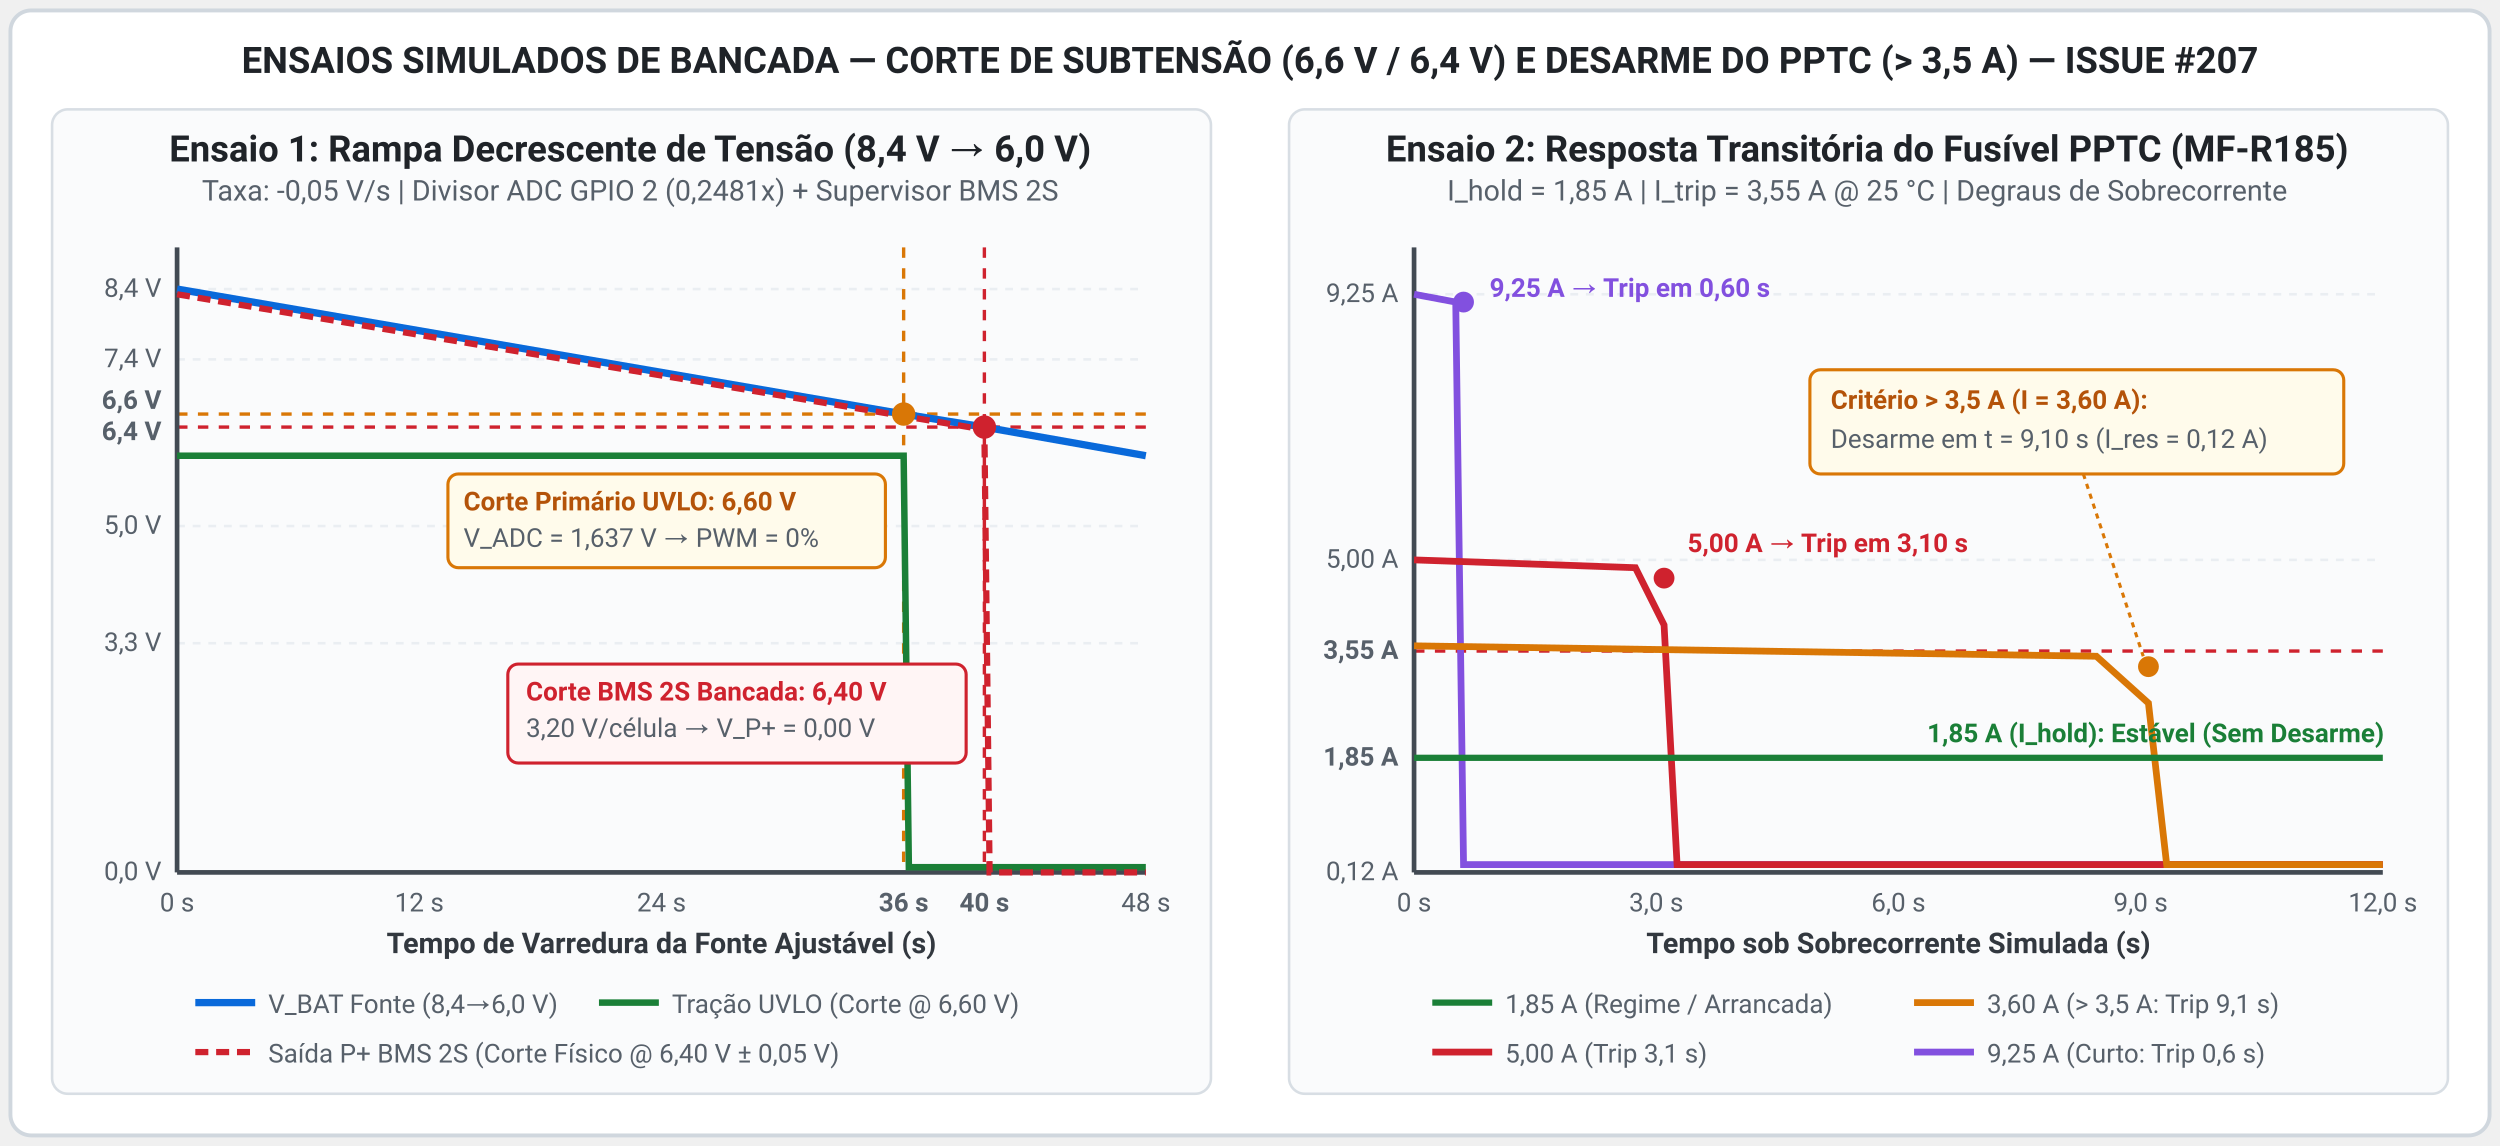
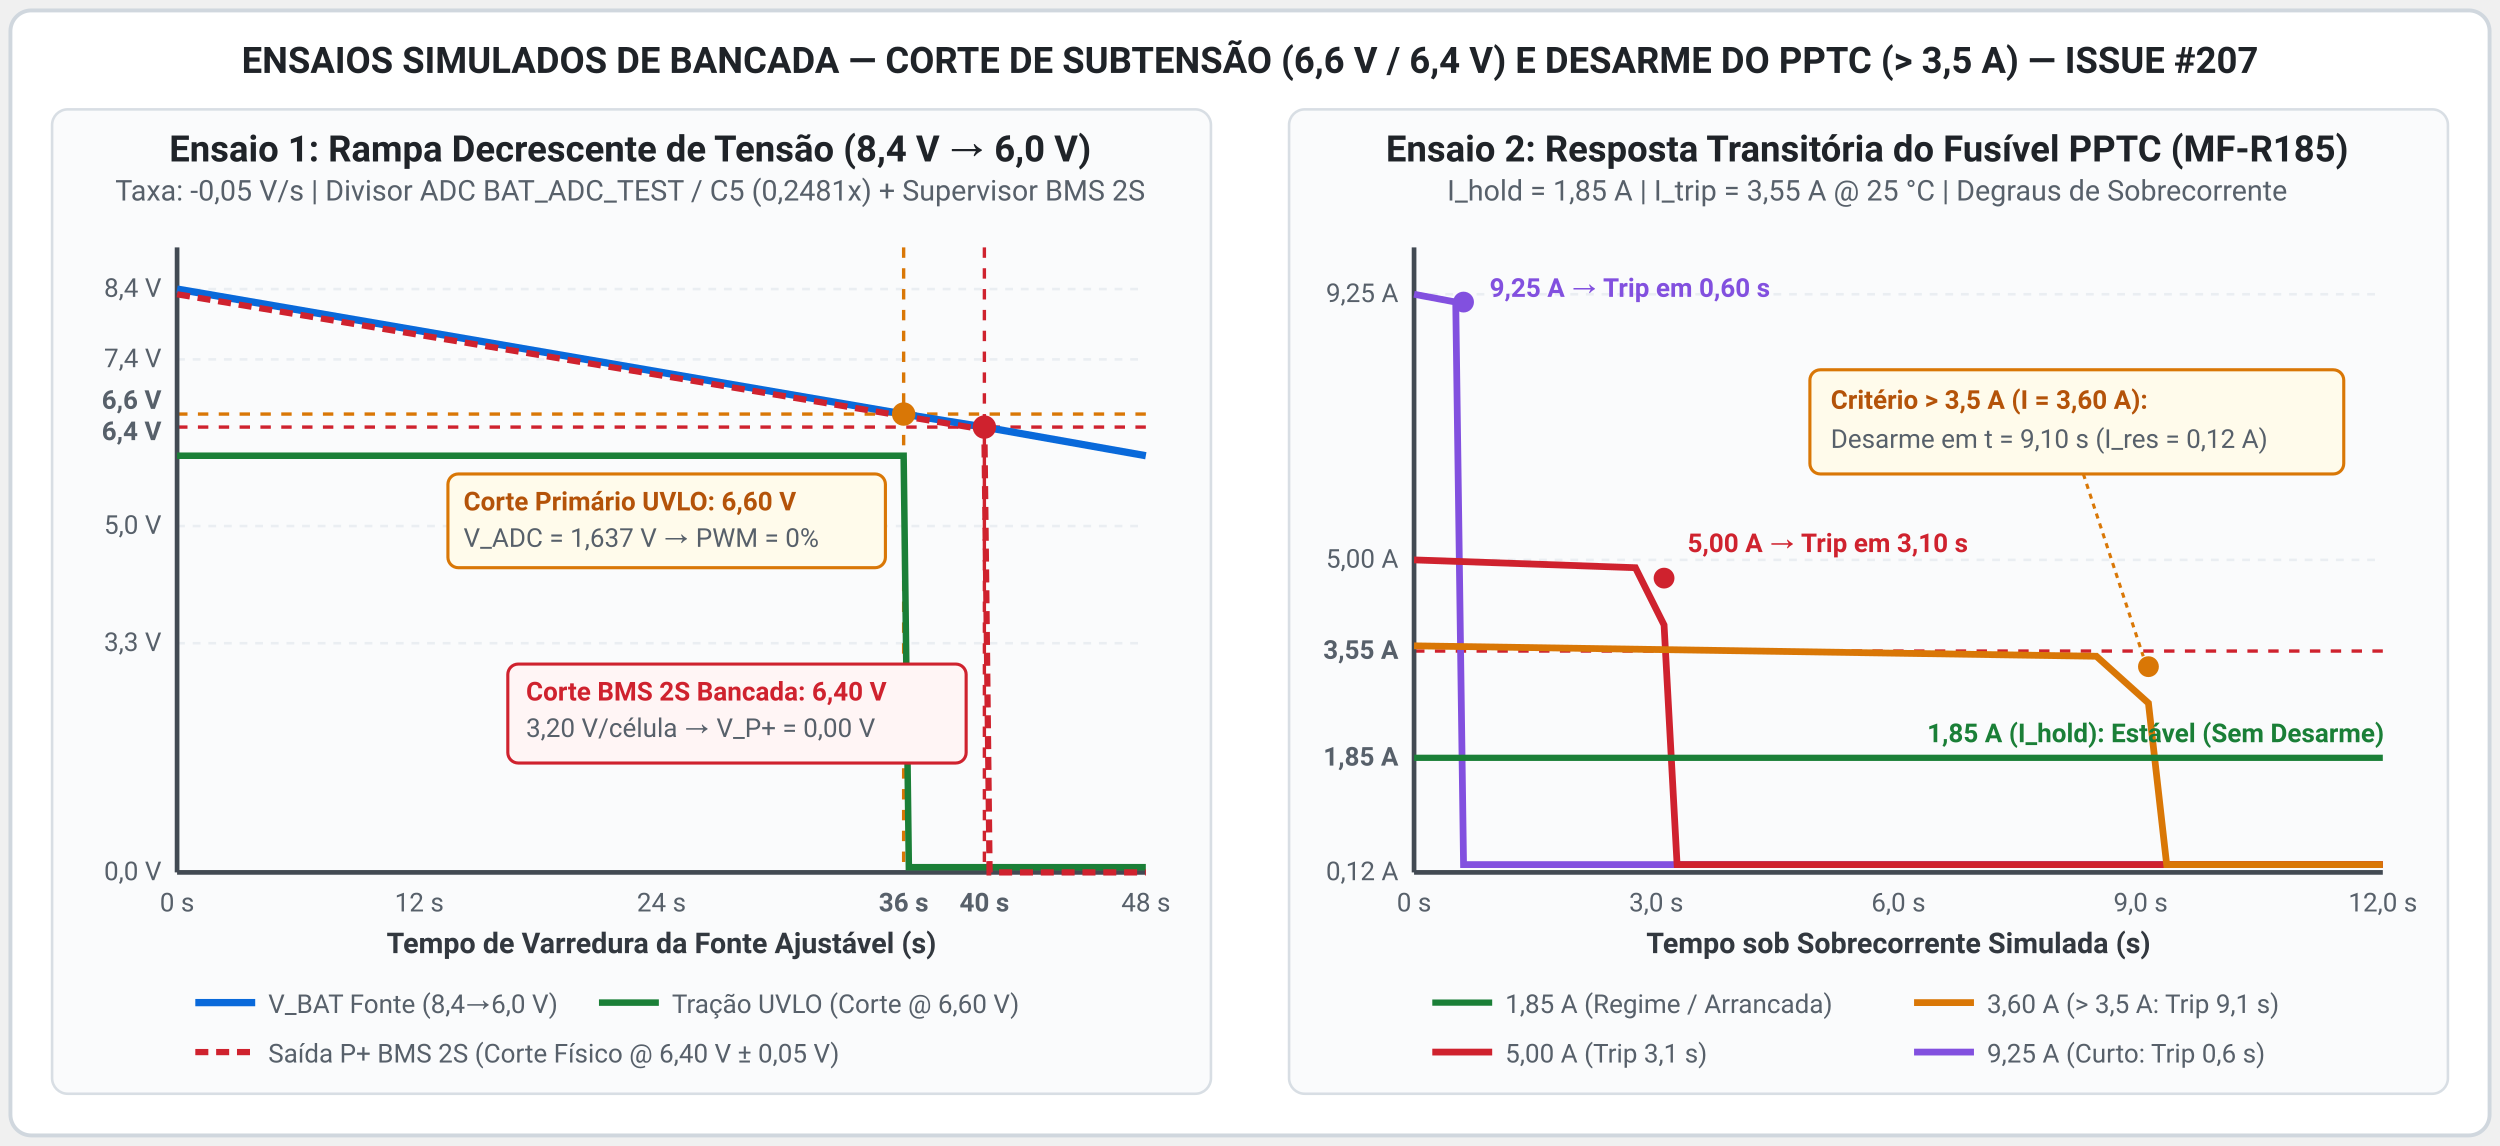
<svg xmlns="http://www.w3.org/2000/svg" viewBox="0 0 960 440" width="100%" height="auto" font-family="Segoe UI, Roboto, Helvetica, Arial, sans-serif">
  <defs>
    <style>
      .bg { fill: #ffffff; stroke: #d0d7de; stroke-width: 1.5; }
      .panel { fill: #fafbfc; stroke: #d8dee4; stroke-width: 1; }
      .grid { stroke: #eaeef2; stroke-width: 1; stroke-dasharray: 3,3; }
      .axis { stroke: #424a53; stroke-width: 1.8; }
      .title { fill: #1f2328; font-size: 14px; font-weight: bold; }
      .subtitle { fill: #57606a; font-size: 11px; }
      .label { fill: #32383f; font-size: 11px; font-weight: 600; }
      .tick { fill: #57606a; font-size: 10px; }
      .curve-vbat { stroke: #0969da; stroke-width: 2.8; fill: none; }
      .curve-vout { stroke: #1a7f37; stroke-width: 2.5; fill: none; }
      .curve-bms { stroke: #cf222e; stroke-width: 2.4; stroke-dasharray: 5,3; fill: none; }
      .curve-18a { stroke: #1a7f37; stroke-width: 2.4; fill: none; }
      .curve-36a { stroke: #d97706; stroke-width: 2.6; fill: none; }
      .curve-50a { stroke: #cf222e; stroke-width: 2.6; fill: none; }
      .curve-92a { stroke: #8250df; stroke-width: 2.6; fill: none; }
      .thresh { stroke: #cf222e; stroke-width: 1.3; stroke-dasharray: 4,4; }
      .thresh-uvlo { stroke: #d97706; stroke-width: 1.3; stroke-dasharray: 4,4; }
      .badge { font-size: 10px; font-weight: bold; }
    </style>
  </defs>
  <rect x="4" y="4" width="952" height="432" rx="8" class="bg" />
  <text x="480" y="28" text-anchor="middle" class="title" font-size="15">ENSAIOS SIMULADOS DE BANCADA — CORTE DE SUBTENSÃO (6,6 V / 6,4 V) E DESARME DO PPTC (&gt; 3,5 A) — ISSUE #207</text>
  <rect x="20" y="42" width="445" height="378" rx="6" class="panel" />
  <text x="242" y="62" text-anchor="middle" class="title">Ensaio 1: Rampa Decrescente de Tensão (8,4 V → 6,0 V)</text>
-   <text x="242" y="77" text-anchor="middle" class="subtitle">Taxa: -0,05 V/s | Divisor ADC GPIO 2 (0,2481x) + Supervisor BMS 2S</text>
+   <text x="242" y="77" text-anchor="middle" class="subtitle">Taxa: -0,05 V/s | Divisor ADC BAT_ADC_TEST / C5 (0,2481x) + Supervisor BMS 2S</text>
  <line x1="68" y1="111" x2="440" y2="111" class="grid" />
  <line x1="68" y1="138" x2="440" y2="138" class="grid" />
  <line x1="68" y1="159" x2="440" y2="159" class="thresh-uvlo" />
  <line x1="68" y1="164" x2="440" y2="164" class="thresh" />
  <line x1="68" y1="202" x2="440" y2="202" class="grid" />
  <line x1="68" y1="247" x2="440" y2="247" class="grid" />
  <line x1="347" y1="95" x2="347" y2="335" class="thresh-uvlo" />
  <line x1="378" y1="95" x2="378" y2="335" class="thresh" />
  <line x1="68" y1="95" x2="68" y2="335" class="axis" />
  <line x1="68" y1="335" x2="440" y2="335" class="axis" />
  <text x="62" y="114" text-anchor="end" class="tick">8,4 V</text>
  <text x="62" y="141" text-anchor="end" class="tick">7,4 V</text>
  <text x="62" y="157" text-anchor="end" class="tick" fill="#b45309" font-weight="bold">6,6 V</text>
  <text x="62" y="169" text-anchor="end" class="tick" fill="#cf222e" font-weight="bold">6,4 V</text>
  <text x="62" y="205" text-anchor="end" class="tick">5,0 V</text>
  <text x="62" y="250" text-anchor="end" class="tick">3,3 V</text>
  <text x="62" y="338" text-anchor="end" class="tick">0,0 V</text>
  <text x="68" y="350" text-anchor="middle" class="tick">0 s</text>
  <text x="161" y="350" text-anchor="middle" class="tick">12 s</text>
  <text x="254" y="350" text-anchor="middle" class="tick">24 s</text>
  <text x="347" y="350" text-anchor="middle" class="tick" fill="#b45309" font-weight="bold">36 s</text>
  <text x="378" y="350" text-anchor="middle" class="tick" fill="#cf222e" font-weight="bold">40 s</text>
  <text x="440" y="350" text-anchor="middle" class="tick">48 s</text>
  <text x="254" y="366" text-anchor="middle" class="label">Tempo de Varredura da Fonte Ajustável (s)</text>
  <polyline points="68,111 347,159 378,164 440,175" class="curve-vbat" />
  <polyline points="68,175 347,175 349,333 440,333" class="curve-vout" />
  <polyline points="68,113 378,165 380,335 440,335" class="curve-bms" />
  <circle cx="347" cy="159" r="4.5" fill="#d97706" />
  <rect x="172" y="182" width="168" height="36" rx="4" fill="#fffbeb" stroke="#d97706" stroke-width="1.2" />
  <text x="178" y="196" class="badge" fill="#b45309">Corte Primário UVLO: 6,60 V</text>
  <text x="178" y="210" class="tick" fill="#92400e">V_ADC = 1,637 V → PWM = 0%</text>
  <circle cx="378" cy="164" r="4.5" fill="#cf222e" />
  <rect x="195" y="255" width="176" height="38" rx="4" fill="#fff5f5" stroke="#cf222e" stroke-width="1.2" />
  <text x="202" y="269" class="badge" fill="#cf222e">Corte BMS 2S Bancada: 6,40 V</text>
  <text x="202" y="283" class="tick" fill="#991b1b">3,20 V/célula → V_P+ = 0,00 V</text>
  <line x1="75" y1="385" x2="98" y2="385" class="curve-vbat" />
  <text x="103" y="389" class="tick">V_BAT Fonte (8,4→6,0 V)</text>
  <line x1="230" y1="385" x2="253" y2="385" class="curve-vout" />
  <text x="258" y="389" class="tick">Tração UVLO (Corte @ 6,60 V)</text>
  <line x1="75" y1="404" x2="98" y2="404" class="curve-bms" />
  <text x="103" y="408" class="tick">Saída P+ BMS 2S (Corte Físico @ 6,40 V ± 0,05 V)</text>
  <rect x="495" y="42" width="445" height="378" rx="6" class="panel" />
  <text x="717" y="62" text-anchor="middle" class="title">Ensaio 2: Resposta Transitória do Fusível PPTC (MF-R185)</text>
  <text x="717" y="77" text-anchor="middle" class="subtitle">I_hold = 1,85 A | I_trip = 3,55 A @ 25 °C | Degraus de Sobrecorrente</text>
  <line x1="543" y1="113" x2="915" y2="113" class="grid" />
  <line x1="543" y1="215" x2="915" y2="215" class="grid" />
  <line x1="543" y1="250" x2="915" y2="250" class="thresh" />
  <line x1="543" y1="291" x2="915" y2="291" class="grid" />
  <line x1="543" y1="95" x2="543" y2="335" class="axis" />
  <line x1="543" y1="335" x2="915" y2="335" class="axis" />
  <text x="537" y="116" text-anchor="end" class="tick">9,25 A</text>
  <text x="537" y="218" text-anchor="end" class="tick">5,00 A</text>
  <text x="537" y="253" text-anchor="end" class="tick" fill="#cf222e" font-weight="bold">3,55 A</text>
  <text x="537" y="294" text-anchor="end" class="tick" fill="#1a7f37" font-weight="bold">1,85 A</text>
  <text x="537" y="338" text-anchor="end" class="tick">0,12 A</text>
  <text x="543" y="350" text-anchor="middle" class="tick">0 s</text>
  <text x="636" y="350" text-anchor="middle" class="tick">3,0 s</text>
  <text x="729" y="350" text-anchor="middle" class="tick">6,0 s</text>
  <text x="822" y="350" text-anchor="middle" class="tick">9,0 s</text>
  <text x="915" y="350" text-anchor="middle" class="tick">12,0 s</text>
  <text x="729" y="366" text-anchor="middle" class="label">Tempo sob Sobrecorrente Simulada (s)</text>
  <polyline points="543,113 559,116 562,332 915,332" class="curve-92a" />
  <circle cx="562" cy="116" r="4" fill="#8250df" />
  <text x="572" y="114" class="badge" fill="#8250df">9,25 A → Trip em 0,60 s</text>
  <polyline points="543,215 628,218 639,240 644,332 915,332" class="curve-50a" />
  <circle cx="639" cy="222" r="4" fill="#cf222e" />
  <text x="648" y="212" class="badge" fill="#cf222e">5,00 A → Trip em 3,10 s</text>
  <polyline points="543,248 805,252 825,270 832,332 915,332" class="curve-36a" />
  <circle cx="825" cy="256" r="4" fill="#d97706" />
  <rect x="695" y="142" width="205" height="40" rx="4" fill="#fffbeb" stroke="#d97706" stroke-width="1.2" />
  <text x="703" y="157" class="badge" fill="#b45309">Critério &gt; 3,5 A (I = 3,60 A):</text>
  <text x="703" y="172" class="tick" fill="#92400e">Desarme em t = 9,10 s (I_res = 0,12 A)</text>
  <line x1="800" y1="182" x2="823" y2="252" stroke="#d97706" stroke-width="1.2" stroke-dasharray="2,2" />
  <polyline points="543,291 915,291" class="curve-18a" />
  <text x="740" y="285" class="badge" fill="#1a7f37">1,85 A (I_hold): Estável (Sem Desarme)</text>
  <line x1="550" y1="385" x2="573" y2="385" class="curve-18a" />
  <text x="578" y="389" class="tick">1,85 A (Regime / Arrancada)</text>
  <line x1="735" y1="385" x2="758" y2="385" class="curve-36a" />
  <text x="763" y="389" class="tick">3,60 A (&gt; 3,5 A: Trip 9,1 s)</text>
  <line x1="550" y1="404" x2="573" y2="404" class="curve-50a" />
  <text x="578" y="408" class="tick">5,00 A (Trip 3,1 s)</text>
  <line x1="735" y1="404" x2="758" y2="404" class="curve-92a" />
  <text x="763" y="408" class="tick">9,25 A (Curto: Trip 0,6 s)</text>
</svg>
